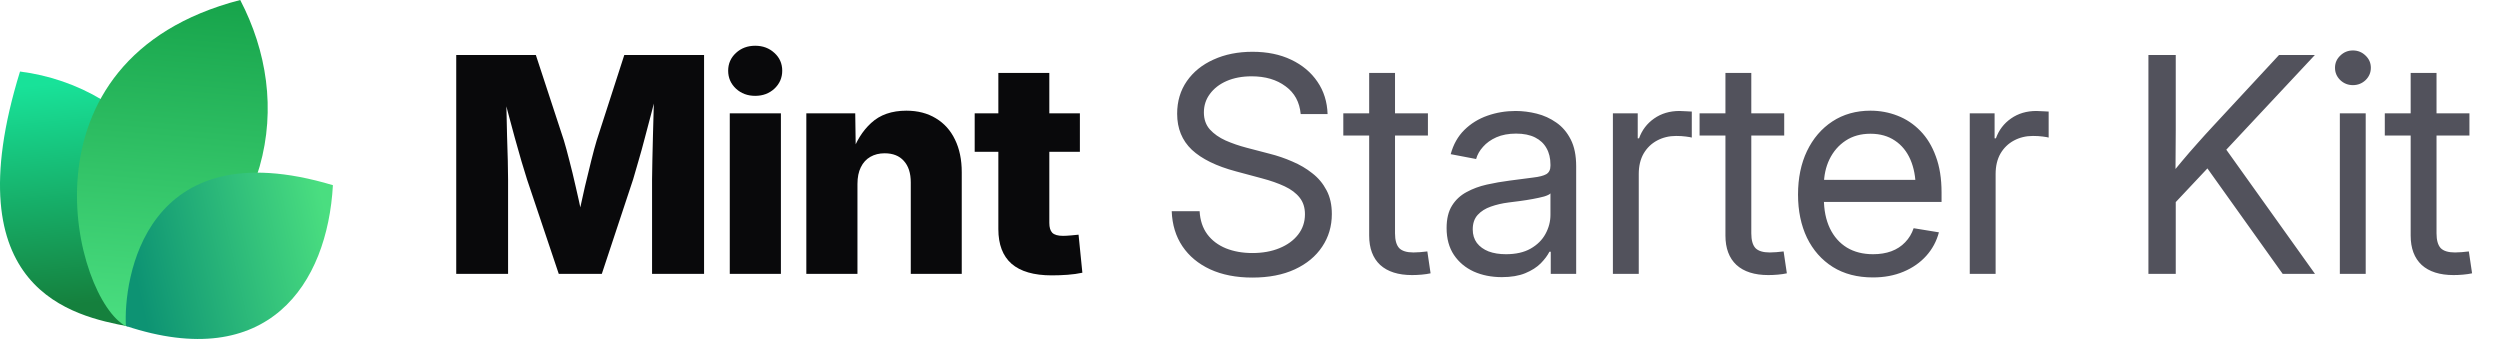
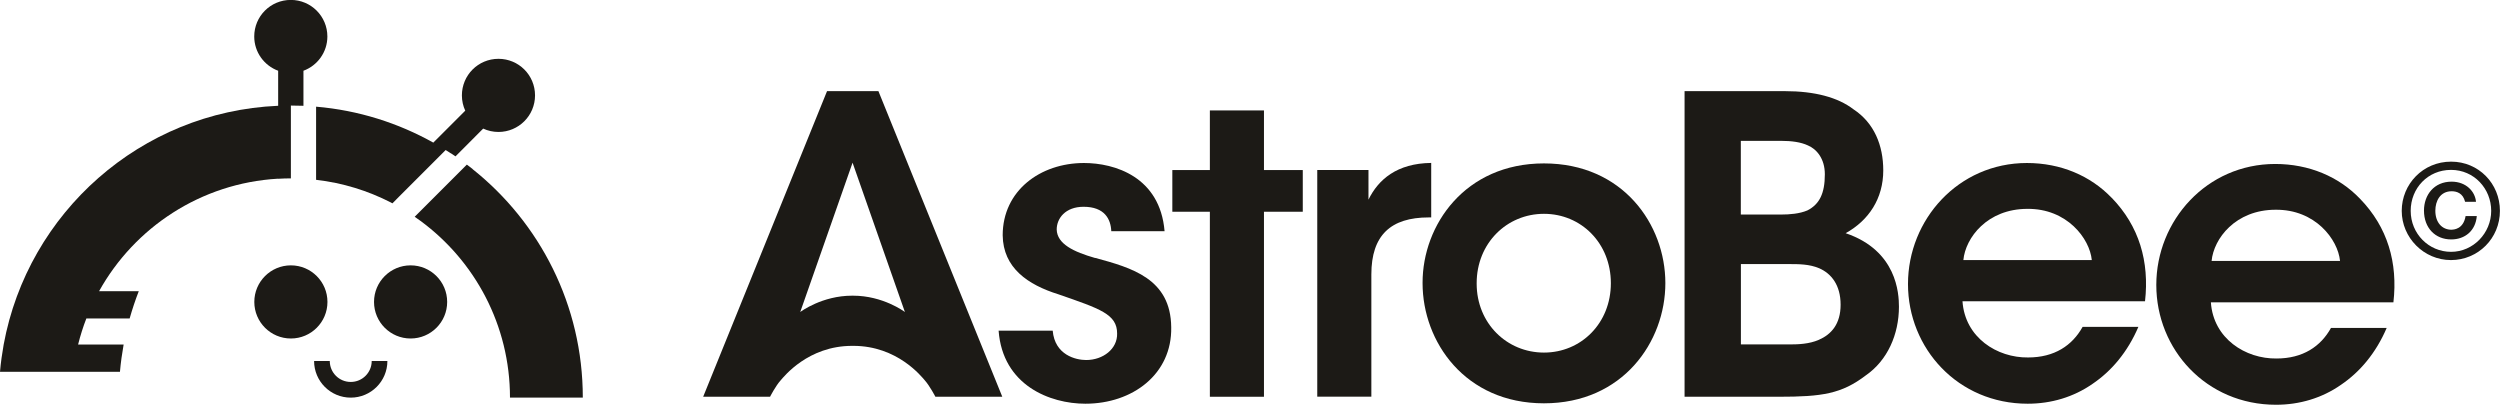
- <svg xmlns="http://www.w3.org/2000/svg" width="177" height="24" viewBox="0 0 177 24" fill="none">
-   <path d="M9.061 23.108C5.268 22.377 -3.391 20.627 1.417 5.064C9.634 6.099 16.973 14.064 9.061 23.108Z" fill="url(#paint0_linear_17557_2020)" />
-   <path d="M8.919 23.094C5.276 21.222 0.784 4.209 17.007 0C20.757 7.193 19.621 16.545 8.919 23.094Z" fill="url(#paint1_linear_17557_2020)" />
-   <path d="M8.914 23.079C8.735 19.882 10.159 9.085 23.57 13.111C23.181 20.123 18.984 26.418 8.914 23.079Z" fill="url(#paint2_linear_17557_2020)" />
-   <path d="M32.301 19.392V3.894H37.938L39.925 9.948C40.036 10.315 40.164 10.787 40.31 11.362C40.462 11.938 40.611 12.552 40.757 13.204C40.91 13.855 41.048 14.483 41.173 15.086C41.305 15.682 41.412 16.192 41.495 16.615H40.695C40.771 16.192 40.871 15.682 40.996 15.086C41.128 14.49 41.267 13.866 41.412 13.214C41.565 12.562 41.714 11.948 41.86 11.373C42.005 10.79 42.133 10.315 42.244 9.948L44.2 3.894H49.848V19.392H46.166V12.704C46.166 12.357 46.173 11.917 46.187 11.383C46.2 10.849 46.214 10.27 46.228 9.646C46.249 9.022 46.266 8.391 46.28 7.753C46.301 7.115 46.311 6.519 46.311 5.964H46.623C46.485 6.561 46.332 7.181 46.166 7.826C45.999 8.471 45.833 9.102 45.666 9.719C45.507 10.336 45.351 10.901 45.198 11.414C45.053 11.928 44.928 12.357 44.824 12.704L42.608 19.392H39.561L37.314 12.704C37.203 12.357 37.072 11.928 36.919 11.414C36.773 10.901 36.614 10.34 36.441 9.729C36.274 9.112 36.104 8.481 35.931 7.836C35.764 7.192 35.608 6.567 35.463 5.964H35.827C35.834 6.512 35.844 7.105 35.858 7.743C35.872 8.374 35.886 9.005 35.9 9.636C35.92 10.26 35.938 10.839 35.952 11.373C35.965 11.907 35.972 12.351 35.972 12.704V19.392H32.301ZM51.668 19.392V8.024H55.288V19.392H51.668ZM53.468 6.786C52.927 6.786 52.473 6.616 52.105 6.276C51.738 5.93 51.554 5.507 51.554 5.007C51.554 4.508 51.738 4.088 52.105 3.749C52.473 3.409 52.927 3.239 53.468 3.239C54.009 3.239 54.463 3.409 54.83 3.749C55.198 4.082 55.382 4.501 55.382 5.007C55.382 5.507 55.198 5.93 54.83 6.276C54.463 6.616 54.009 6.786 53.468 6.786ZM60.708 13.027V19.392H57.088V8.024H60.551L60.593 10.967H60.281C60.593 10.024 61.061 9.268 61.685 8.7C62.309 8.124 63.138 7.836 64.171 7.836C64.975 7.836 65.672 8.017 66.262 8.377C66.851 8.731 67.302 9.234 67.614 9.885C67.933 10.537 68.092 11.307 68.092 12.194V19.392H64.483V12.912C64.483 12.26 64.32 11.754 63.994 11.394C63.675 11.033 63.221 10.853 62.632 10.853C62.25 10.853 61.914 10.936 61.623 11.102C61.332 11.269 61.106 11.515 60.947 11.841C60.787 12.16 60.708 12.555 60.708 13.027ZM76.456 8.024V10.749H69.008V8.024H76.456ZM70.683 5.163H74.292V15.783C74.292 16.102 74.361 16.334 74.5 16.48C74.646 16.625 74.899 16.698 75.259 16.698C75.405 16.698 75.596 16.688 75.831 16.667C76.074 16.646 76.251 16.629 76.362 16.615L76.632 19.309C76.313 19.378 75.963 19.427 75.582 19.455C75.207 19.482 74.836 19.496 74.469 19.496C73.2 19.496 72.25 19.222 71.619 18.674C70.995 18.127 70.683 17.308 70.683 16.22V5.163Z" fill="#09090B" />
-   <path d="M88.667 19.652C87.523 19.652 86.528 19.458 85.682 19.07C84.843 18.681 84.188 18.137 83.716 17.437C83.245 16.736 82.992 15.908 82.957 14.951H84.933C84.968 15.596 85.148 16.14 85.474 16.584C85.8 17.021 86.24 17.354 86.795 17.582C87.35 17.804 87.974 17.915 88.667 17.915C89.388 17.915 90.026 17.801 90.581 17.572C91.143 17.343 91.583 17.024 91.902 16.615C92.228 16.199 92.391 15.717 92.391 15.169C92.391 14.698 92.266 14.306 92.017 13.994C91.767 13.675 91.413 13.408 90.956 13.193C90.498 12.978 89.954 12.787 89.323 12.621L87.502 12.132C86.123 11.765 85.082 11.255 84.382 10.603C83.689 9.944 83.342 9.095 83.342 8.055C83.342 7.174 83.571 6.404 84.028 5.746C84.486 5.087 85.117 4.577 85.921 4.217C86.726 3.849 87.645 3.666 88.678 3.666C89.718 3.666 90.63 3.853 91.413 4.227C92.204 4.602 92.824 5.122 93.275 5.787C93.726 6.446 93.965 7.209 93.993 8.076H92.089C92.013 7.23 91.656 6.574 91.018 6.11C90.387 5.638 89.586 5.403 88.615 5.403C87.95 5.403 87.36 5.513 86.847 5.735C86.341 5.957 85.946 6.262 85.661 6.651C85.377 7.032 85.235 7.469 85.235 7.961C85.235 8.447 85.377 8.849 85.661 9.168C85.946 9.48 86.317 9.74 86.774 9.948C87.232 10.149 87.724 10.319 88.251 10.457L89.884 10.884C90.439 11.023 90.977 11.206 91.496 11.435C92.023 11.657 92.495 11.934 92.911 12.267C93.334 12.593 93.67 12.995 93.92 13.474C94.17 13.945 94.294 14.504 94.294 15.149C94.294 16.015 94.066 16.788 93.608 17.468C93.157 18.148 92.512 18.681 91.673 19.07C90.834 19.458 89.832 19.652 88.667 19.652ZM101.097 8.024V9.594H95.106V8.024H101.097ZM96.937 5.163H98.767V16.521C98.767 17 98.865 17.347 99.059 17.562C99.26 17.77 99.6 17.874 100.078 17.874C100.21 17.874 100.366 17.867 100.546 17.853C100.733 17.832 100.903 17.815 101.056 17.801L101.285 19.351C101.097 19.392 100.886 19.423 100.65 19.444C100.414 19.465 100.189 19.475 99.974 19.475C98.996 19.475 98.244 19.236 97.717 18.758C97.197 18.272 96.937 17.579 96.937 16.677V5.163ZM106.33 19.621C105.595 19.621 104.932 19.489 104.343 19.226C103.754 18.955 103.285 18.564 102.939 18.05C102.592 17.53 102.419 16.896 102.419 16.147C102.419 15.495 102.547 14.965 102.804 14.556C103.06 14.146 103.403 13.828 103.833 13.599C104.263 13.363 104.742 13.186 105.269 13.068C105.796 12.95 106.333 12.857 106.881 12.787C107.574 12.69 108.132 12.617 108.555 12.569C108.978 12.52 109.287 12.441 109.481 12.33C109.675 12.212 109.772 12.014 109.772 11.737V11.654C109.772 11.203 109.679 10.815 109.492 10.489C109.311 10.163 109.041 9.91 108.68 9.729C108.32 9.549 107.872 9.459 107.338 9.459C106.805 9.459 106.34 9.546 105.945 9.719C105.556 9.892 105.241 10.118 104.998 10.395C104.755 10.665 104.593 10.953 104.509 11.258L102.71 10.915C102.897 10.222 103.22 9.65 103.677 9.199C104.135 8.748 104.679 8.412 105.31 8.19C105.941 7.968 106.607 7.857 107.307 7.857C107.8 7.857 108.295 7.92 108.795 8.044C109.301 8.169 109.765 8.381 110.188 8.679C110.611 8.97 110.951 9.369 111.208 9.875C111.464 10.374 111.593 11.005 111.593 11.768V19.392H109.793V17.822H109.7C109.568 18.085 109.363 18.359 109.086 18.643C108.809 18.921 108.444 19.153 107.994 19.34C107.543 19.527 106.988 19.621 106.33 19.621ZM106.621 17.998C107.321 17.998 107.904 17.867 108.368 17.603C108.84 17.333 109.19 16.986 109.419 16.563C109.654 16.133 109.772 15.682 109.772 15.211V13.692C109.703 13.769 109.554 13.841 109.325 13.911C109.096 13.973 108.829 14.032 108.524 14.088C108.226 14.143 107.921 14.192 107.609 14.233C107.304 14.275 107.033 14.309 106.798 14.337C106.354 14.393 105.938 14.49 105.549 14.628C105.168 14.76 104.86 14.954 104.624 15.211C104.388 15.467 104.27 15.811 104.27 16.241C104.27 16.615 104.367 16.934 104.561 17.198C104.762 17.461 105.04 17.662 105.393 17.801C105.747 17.933 106.156 17.998 106.621 17.998ZM114.193 19.392V8.024H115.951V9.792H116.045C116.253 9.209 116.61 8.741 117.116 8.388C117.622 8.034 118.219 7.857 118.905 7.857C119.058 7.857 119.217 7.864 119.384 7.878C119.55 7.885 119.682 7.892 119.779 7.899V9.74C119.716 9.719 119.578 9.695 119.363 9.667C119.155 9.639 118.922 9.625 118.666 9.625C118.174 9.625 117.726 9.733 117.324 9.948C116.922 10.163 116.603 10.471 116.367 10.874C116.138 11.276 116.024 11.758 116.024 12.319V19.392H114.193ZM126.322 8.024V9.594H120.33V8.024H126.322ZM122.161 5.163H123.992V16.521C123.992 17 124.089 17.347 124.283 17.562C124.484 17.77 124.824 17.874 125.302 17.874C125.434 17.874 125.59 17.867 125.77 17.853C125.958 17.832 126.127 17.815 126.28 17.801L126.509 19.351C126.322 19.392 126.11 19.423 125.874 19.444C125.639 19.465 125.413 19.475 125.198 19.475C124.221 19.475 123.468 19.236 122.941 18.758C122.421 18.272 122.161 17.579 122.161 16.677V5.163ZM132.604 19.642C131.502 19.642 130.555 19.396 129.765 18.903C128.974 18.404 128.364 17.714 127.934 16.834C127.511 15.946 127.3 14.927 127.3 13.775C127.3 12.611 127.511 11.584 127.934 10.697C128.364 9.802 128.964 9.102 129.734 8.596C130.51 8.089 131.408 7.836 132.428 7.836C133.1 7.836 133.738 7.954 134.341 8.19C134.952 8.426 135.489 8.783 135.954 9.261C136.425 9.74 136.793 10.343 137.056 11.071C137.327 11.792 137.462 12.645 137.462 13.63V14.296H128.433V12.735H136.463L135.631 13.297C135.631 12.541 135.506 11.876 135.257 11.3C135.007 10.725 134.643 10.277 134.165 9.958C133.686 9.632 133.107 9.469 132.428 9.469C131.748 9.469 131.162 9.632 130.67 9.958C130.177 10.284 129.796 10.725 129.526 11.279C129.262 11.827 129.13 12.441 129.13 13.12V14.046C129.13 14.864 129.273 15.572 129.557 16.168C129.841 16.757 130.243 17.211 130.763 17.53C131.283 17.842 131.901 17.998 132.615 17.998C133.093 17.998 133.523 17.929 133.905 17.79C134.293 17.645 134.619 17.433 134.882 17.156C135.153 16.879 135.354 16.546 135.486 16.157L137.275 16.449C137.108 17.08 136.81 17.634 136.38 18.113C135.95 18.591 135.413 18.966 134.768 19.236C134.123 19.507 133.402 19.642 132.604 19.642ZM139.459 19.392V8.024H141.217V9.792H141.311C141.519 9.209 141.876 8.741 142.382 8.388C142.888 8.034 143.485 7.857 144.171 7.857C144.324 7.857 144.483 7.864 144.649 7.878C144.816 7.885 144.948 7.892 145.045 7.899V9.74C144.982 9.719 144.844 9.695 144.629 9.667C144.421 9.639 144.188 9.625 143.932 9.625C143.439 9.625 142.992 9.733 142.59 9.948C142.188 10.163 141.869 10.471 141.633 10.874C141.404 11.276 141.29 11.758 141.29 12.319V19.392H139.459ZM153.429 14.961V12.715C153.783 12.257 154.136 11.82 154.49 11.404C154.844 10.981 155.204 10.565 155.572 10.156C155.939 9.74 156.314 9.327 156.695 8.918L161.355 3.894H163.893L157.277 10.967H157.184L153.429 14.961ZM152.108 19.392V3.894H154.043V9.241L154.022 12.559L154.043 13.505V19.392H152.108ZM161.615 19.392L155.967 11.477L157.173 9.969L163.903 19.392H161.615ZM165.661 19.392V8.024H167.492V19.392H165.661ZM166.587 6.027C166.24 6.027 165.942 5.909 165.692 5.673C165.443 5.43 165.318 5.139 165.318 4.799C165.318 4.459 165.443 4.172 165.692 3.936C165.942 3.693 166.24 3.572 166.587 3.572C166.934 3.572 167.232 3.693 167.482 3.936C167.731 4.172 167.856 4.459 167.856 4.799C167.856 5.139 167.731 5.43 167.482 5.673C167.232 5.909 166.934 6.027 166.587 6.027ZM174.836 8.024V9.594H168.844V8.024H174.836ZM170.675 5.163H172.506V16.521C172.506 17 172.603 17.347 172.797 17.562C172.998 17.77 173.338 17.874 173.816 17.874C173.948 17.874 174.104 17.867 174.284 17.853C174.472 17.832 174.641 17.815 174.794 17.801L175.023 19.351C174.836 19.392 174.624 19.423 174.388 19.444C174.153 19.465 173.927 19.475 173.712 19.475C172.735 19.475 171.982 19.236 171.455 18.758C170.935 18.272 170.675 17.579 170.675 16.677V5.163Z" fill="#52525C" />
+ <svg xmlns="http://www.w3.org/2000/svg" id="Layer_2" data-name="Layer 2" viewBox="0 0 312.41 50.57">
  <defs>
-     <linearGradient id="paint0_linear_17557_2020" x1="3.776" y1="5.916" x2="5.232" y2="21.559" gradientUnits="userSpaceOnUse">
-       <stop stop-color="#18E299" />
-       <stop offset="1" stop-color="#15803D" />
-     </linearGradient>
-     <linearGradient id="paint1_linear_17557_2020" x1="12.171" y1="-0.718" x2="10.19" y2="22.983" gradientUnits="userSpaceOnUse">
-       <stop stop-color="#16A34A" />
-       <stop offset="1" stop-color="#4ADE80" />
-     </linearGradient>
-     <linearGradient id="paint2_linear_17557_2020" x1="23.133" y1="15.353" x2="9.338" y2="18.52" gradientUnits="userSpaceOnUse">
-       <stop stop-color="#4ADE80" />
-       <stop offset="1" stop-color="#0D9373" />
-     </linearGradient>
+     <style>
+       .cls-1 {
+         fill: #1c1a16;
+       }
+     </style>
  </defs>
+   <g id="Layer_1-2" data-name="Layer 1">
+     <path class="cls-1" d="M34.74,22.34h.03c.52-.03,1.05-.05,1.58-.05v-9.1c.53,0,1.05.01,1.57.03h0v-4.38c1.74-.64,2.99-2.31,2.99-4.28,0-2.52-2.04-4.57-4.57-4.57s-4.57,2.04-4.57,4.57c0,1.97,1.25,3.64,2.99,4.28v4.38s0,0,0,0h0s-.02,0-.03,0C17.57,13.97,3.49,26.58.46,43.05c-.2,1.12-.36,2.25-.46,3.41h14.99c.1-1.15.26-2.29.46-3.41h-5.69c.28-1.11.62-2.2,1.03-3.25h5.41c.33-1.16.71-2.3,1.14-3.41h-4.96c4.43-7.97,12.72-13.5,22.35-14.06Z" />
+     <path class="cls-1" d="M59.06,21.12c-.24-.19-.48-.37-.72-.55l-6.52,6.52c.25.17.5.35.75.53,6.77,4.99,11.16,13.02,11.16,22.07h9.1c0-11.57-5.38-21.87-13.78-28.56Z" />
+     <circle class="cls-1" cx="36.35" cy="37.73" r="4.57" />
+     <circle class="cls-1" cx="51.31" cy="37.73" r="4.57" />
+     <path class="cls-1" d="M54.18,17.84c-4.41-2.47-9.38-4.06-14.68-4.51v9.14c3.32.38,6.47,1.36,9.32,2.82.08.04.15.08.22.12l.86-.87,5.79-5.79s.02,0,.02.01c.2.13.41.26.61.39,0,0,0,0,.02,0,.2.13.39.26.58.39l3.46-3.47h0c.58.27,1.23.42,1.91.42,2.52,0,4.57-2.04,4.57-4.57s-2.04-4.57-4.57-4.57-4.57,2.04-4.57,4.57c0,.68.15,1.33.42,1.91h0s-3.99,3.99-3.99,3.99Z" />
+     <path class="cls-1" d="M43.83,47.73c-1.45,0-2.62-1.17-2.62-2.62h-1.96c0,2.53,2.05,4.58,4.58,4.58s4.58-2.05,4.58-4.58h-1.96c0,1.45-1.17,2.62-2.62,2.62Z" />
+     <path class="cls-1" d="M136.85,32.24c-2.68-.77-4.75-1.75-4.8-3.56,0-1.39,1.08-2.84,3.36-2.84,2.63,0,3.4,1.55,3.46,3.05h6.66c-.57-6.81-6.25-8.52-10.07-8.52-5.47,0-10.16,3.46-10.16,9.03.05,4.08,3.15,6.19,6.97,7.38,5.21,1.81,7.33,2.48,7.33,4.9.05,1.91-1.75,3.31-3.87,3.31-1.29,0-3.92-.62-4.18-3.67h-6.76c.51,6.86,6.45,9.13,10.84,9.13,5.93,0,10.84-3.72,10.73-9.55-.05-6.09-4.95-7.43-9.49-8.67Z" />
+     <path class="cls-1" d="M157.95,21.25v-7.45h-6.76v7.45h-4.69v5.21h4.69v23.12h6.76v-23.12h4.85v-5.21h-4.85Z" />
+     <path class="cls-1" d="M171.01,24.96v-3.72h-6.4v28.33h6.76v-15.28c0-4.9,2.43-7.12,7.17-7.12h.31v-6.81c-4.28.05-6.61,2.07-7.84,4.59Z" />
+     <path class="cls-1" d="M192.94,20.42c-9.86,0-15.17,7.69-15.17,14.91v.05c0,7.33,5.31,15.02,15.17,15.02s15.17-7.69,15.17-15.02-5.31-14.96-15.17-14.96ZM192.94,44.06c-4.64,0-8.41-3.66-8.41-8.62v-.05c0-5,3.77-8.67,8.41-8.67s8.36,3.66,8.36,8.67-3.72,8.67-8.36,8.67Z" />
+     <path class="cls-1" d="M263.87,24.71c-2.63-2.74-6.35-4.34-10.58-4.34-8.57,0-14.86,7.07-14.86,15.12s6.24,14.96,14.96,14.96c2.94,0,5.73-.83,8.1-2.48,2.37-1.6,4.38-3.97,5.73-7.12h-6.97c-1.29,2.32-3.51,3.82-6.81,3.82-3.87.05-7.89-2.48-8.2-7.02h22.81c.56-4.95-.72-9.39-4.18-12.95ZM245.35,32.5c.26-2.79,2.99-6.4,8-6.4,4.95-.05,7.79,3.71,8.05,6.4h-16.05Z" />
+     <path class="cls-1" d="M294.9,24.82c-2.63-2.74-6.35-4.33-10.58-4.33-8.56,0-14.86,7.07-14.86,15.12s6.24,14.97,14.96,14.97c2.94,0,5.73-.83,8.1-2.48,2.37-1.6,4.38-3.97,5.73-7.12h-6.96c-1.29,2.32-3.51,3.82-6.81,3.82-3.87.05-7.89-2.48-8.2-7.02h22.81c.57-4.95-.72-9.39-4.18-12.95ZM276.37,32.61c.26-2.79,2.99-6.4,8-6.4,4.95-.05,7.79,3.71,8.05,6.4h-16.05Z" />
+     <path class="cls-1" d="M308.12,27.01c-.27,1.65-1.49,1.7-1.75,1.7-1.25,0-2.04-.95-2.04-2.38,0-1.22.61-2.43,2.04-2.43.61,0,1.41.22,1.68,1.32h1.36c-.1-1.27-1.22-2.52-3.05-2.52-2.2,0-3.45,1.67-3.45,3.61,0,2.18,1.41,3.61,3.4,3.61,1.73,0,3.05-1.09,3.2-2.92h-1.4ZM308.12,27.01c-.27,1.65-1.49,1.7-1.75,1.7-1.25,0-2.04-.95-2.04-2.38,0-1.22.61-2.43,2.04-2.43.61,0,1.41.22,1.68,1.32h1.36c-.1-1.27-1.22-2.52-3.05-2.52-2.2,0-3.45,1.67-3.45,3.61,0,2.18,1.41,3.61,3.4,3.61,1.73,0,3.05-1.09,3.2-2.92h-1.4ZM308.12,27.01c-.27,1.65-1.49,1.7-1.75,1.7-1.25,0-2.04-.95-2.04-2.38,0-1.22.61-2.43,2.04-2.43.61,0,1.41.22,1.68,1.32h1.36c-.1-1.27-1.22-2.52-3.05-2.52-2.2,0-3.45,1.67-3.45,3.61,0,2.18,1.41,3.61,3.4,3.61,1.73,0,3.05-1.09,3.2-2.92h-1.4ZM308.12,27.01c-.27,1.65-1.49,1.7-1.75,1.7-1.25,0-2.04-.95-2.04-2.38,0-1.22.61-2.43,2.04-2.43.61,0,1.41.22,1.68,1.32h1.36c-.1-1.27-1.22-2.52-3.05-2.52-2.2,0-3.45,1.67-3.45,3.61,0,2.18,1.41,3.61,3.4,3.61,1.73,0,3.05-1.09,3.2-2.92h-1.4ZM308.12,27.01c-.27,1.65-1.49,1.7-1.75,1.7-1.25,0-2.04-.95-2.04-2.38,0-1.22.61-2.43,2.04-2.43.61,0,1.41.22,1.68,1.32h1.36c-.1-1.27-1.22-2.52-3.05-2.52-2.2,0-3.45,1.67-3.45,3.61,0,2.18,1.41,3.61,3.4,3.61,1.73,0,3.05-1.09,3.2-2.92h-1.4ZM308.12,27.01c-.27,1.65-1.49,1.7-1.75,1.7-1.25,0-2.04-.95-2.04-2.38,0-1.22.61-2.43,2.04-2.43.61,0,1.41.22,1.68,1.32h1.36c-.1-1.27-1.22-2.52-3.05-2.52-2.2,0-3.45,1.67-3.45,3.61,0,2.18,1.41,3.61,3.4,3.61,1.73,0,3.05-1.09,3.2-2.92h-1.4ZM308.12,27.01c-.27,1.65-1.49,1.7-1.75,1.7-1.25,0-2.04-.95-2.04-2.38,0-1.22.61-2.43,2.04-2.43.61,0,1.41.22,1.68,1.32h1.36c-.1-1.27-1.22-2.52-3.05-2.52-2.2,0-3.45,1.67-3.45,3.61,0,2.18,1.41,3.61,3.4,3.61,1.73,0,3.05-1.09,3.2-2.92h-1.4ZM308.12,27.01c-.27,1.65-1.49,1.7-1.75,1.7-1.25,0-2.04-.95-2.04-2.38,0-1.22.61-2.43,2.04-2.43.61,0,1.41.22,1.68,1.32h1.36c-.1-1.27-1.22-2.52-3.05-2.52-2.2,0-3.45,1.67-3.45,3.61,0,2.18,1.41,3.61,3.4,3.61,1.73,0,3.05-1.09,3.2-2.92h-1.4ZM308.12,27.01c-.27,1.65-1.49,1.7-1.75,1.7-1.25,0-2.04-.95-2.04-2.38,0-1.22.61-2.43,2.04-2.43.61,0,1.41.22,1.68,1.32h1.36c-.1-1.27-1.22-2.52-3.05-2.52-2.2,0-3.45,1.67-3.45,3.61,0,2.18,1.41,3.61,3.4,3.61,1.73,0,3.05-1.09,3.2-2.92h-1.4ZM308.12,27.01c-.27,1.65-1.49,1.7-1.75,1.7-1.25,0-2.04-.95-2.04-2.38,0-1.22.61-2.43,2.04-2.43.61,0,1.41.22,1.68,1.32h1.36c-.1-1.27-1.22-2.52-3.05-2.52-2.2,0-3.45,1.67-3.45,3.61,0,2.18,1.41,3.61,3.4,3.61,1.73,0,3.05-1.09,3.2-2.92h-1.4ZM306.32,20.2h-.02c-3.52,0-6.17,2.81-6.17,6.15s2.75,6.15,6.15,6.15,6.12-2.73,6.12-6.15-2.67-6.15-6.09-6.15ZM306.29,31.47c-2.78,0-5.04-2.26-5.04-5.12s2.17-5.12,5.03-5.12h.02c2.86,0,5.01,2.34,5.01,5.12s-2.25,5.12-5.01,5.12ZM306.37,28.71c-1.25,0-2.04-.95-2.04-2.38,0-1.22.61-2.43,2.04-2.43.61,0,1.41.22,1.68,1.32h1.36c-.1-1.27-1.22-2.52-3.05-2.52-2.2,0-3.45,1.67-3.45,3.61,0,2.18,1.41,3.61,3.4,3.61,1.73,0,3.05-1.09,3.2-2.92h-1.4c-.27,1.65-1.49,1.7-1.75,1.7ZM308.12,27.01c-.27,1.65-1.49,1.7-1.75,1.7-1.25,0-2.04-.95-2.04-2.38,0-1.22.61-2.43,2.04-2.43.61,0,1.41.22,1.68,1.32h1.36c-.1-1.27-1.22-2.52-3.05-2.52-2.2,0-3.45,1.67-3.45,3.61,0,2.18,1.41,3.61,3.4,3.61,1.73,0,3.05-1.09,3.2-2.92h-1.4ZM308.12,27.01c-.27,1.65-1.49,1.7-1.75,1.7-1.25,0-2.04-.95-2.04-2.38,0-1.22.61-2.43,2.04-2.43.61,0,1.41.22,1.68,1.32h1.36c-.1-1.27-1.22-2.52-3.05-2.52-2.2,0-3.45,1.67-3.45,3.61,0,2.18,1.41,3.61,3.4,3.61,1.73,0,3.05-1.09,3.2-2.92h-1.4ZM308.12,27.01c-.27,1.65-1.49,1.7-1.75,1.7-1.25,0-2.04-.95-2.04-2.38,0-1.22.61-2.43,2.04-2.43.61,0,1.41.22,1.68,1.32h1.36c-.1-1.27-1.22-2.52-3.05-2.52-2.2,0-3.45,1.67-3.45,3.61,0,2.18,1.41,3.61,3.4,3.61,1.73,0,3.05-1.09,3.2-2.92h-1.4ZM308.12,27.01c-.27,1.65-1.49,1.7-1.75,1.7-1.25,0-2.04-.95-2.04-2.38,0-1.22.61-2.43,2.04-2.43.61,0,1.41.22,1.68,1.32h1.36c-.1-1.27-1.22-2.52-3.05-2.52-2.2,0-3.45,1.67-3.45,3.61,0,2.18,1.41,3.61,3.4,3.61,1.73,0,3.05-1.09,3.2-2.92h-1.4ZM308.12,27.01c-.27,1.65-1.49,1.7-1.75,1.7-1.25,0-2.04-.95-2.04-2.38,0-1.22.61-2.43,2.04-2.43.61,0,1.41.22,1.68,1.32h1.36c-.1-1.27-1.22-2.52-3.05-2.52-2.2,0-3.45,1.67-3.45,3.61,0,2.18,1.41,3.61,3.4,3.61,1.73,0,3.05-1.09,3.2-2.92h-1.4ZM308.12,27.01c-.27,1.65-1.49,1.7-1.75,1.7-1.25,0-2.04-.95-2.04-2.38,0-1.22.61-2.43,2.04-2.43.61,0,1.41.22,1.68,1.32h1.36c-.1-1.27-1.22-2.52-3.05-2.52-2.2,0-3.45,1.67-3.45,3.61,0,2.18,1.41,3.61,3.4,3.61,1.73,0,3.05-1.09,3.2-2.92h-1.4ZM308.12,27.01c-.27,1.65-1.49,1.7-1.75,1.7-1.25,0-2.04-.95-2.04-2.38,0-1.22.61-2.43,2.04-2.43.61,0,1.41.22,1.68,1.32h1.36c-.1-1.27-1.22-2.52-3.05-2.52-2.2,0-3.45,1.67-3.45,3.61,0,2.18,1.41,3.61,3.4,3.61,1.73,0,3.05-1.09,3.2-2.92h-1.4ZM308.12,27.01c-.27,1.65-1.49,1.7-1.75,1.7-1.25,0-2.04-.95-2.04-2.38,0-1.22.61-2.43,2.04-2.43.61,0,1.41.22,1.68,1.32h1.36c-.1-1.27-1.22-2.52-3.05-2.52-2.2,0-3.45,1.67-3.45,3.61,0,2.18,1.41,3.61,3.4,3.61,1.73,0,3.05-1.09,3.2-2.92h-1.4Z" />
+     <path class="cls-1" d="M109.75,11.39h-6.4l-15.48,38.19h8.36s.68-1.34,1.33-2.06c.4-.45,3.42-4.3,8.92-4.3.03,0,.05,0,.08,0,.02,0,.05,0,.08,0,5.5,0,8.51,3.84,8.92,4.3.64.72,1.33,2.06,1.33,2.06h8.36l-15.48-38.19ZM106.63,36.95s-.05,0-.08,0c-.02,0-.05,0-.08,0-3.72,0-6.39,1.98-6.47,2.04l6.54-18.66h0s0,0,0,0l6.54,18.66c-.08-.06-2.75-2.04-6.47-2.04Z" />
+     <path class="cls-1" d="M210.51,11.39h12.54c3.72,0,6.61.77,8.57,2.27,2.58,1.7,3.72,4.49,3.72,7.64,0,3.51-1.81,6.24-4.7,7.84,6.4,2.17,6.66,7.53,6.66,9.19,0,3.46-1.44,6.71-4.13,8.57-3.04,2.32-5.47,2.68-10.89,2.68h-11.77V11.39ZM217.55,26.81h5.02c1.08,0,2.32-.1,3.3-.52,1.5-.77,2.17-2.12,2.17-4.51,0-1.96-1.03-3.15-2.12-3.61-.88-.41-2.01-.57-3.41-.57h-4.97v9.21ZM217.55,43.04h6.17c.98,0,2.37-.05,3.56-.57,1.55-.67,2.73-1.96,2.73-4.39s-1.14-3.89-2.68-4.56c-1.24-.52-2.53-.52-3.87-.52h-5.91v10.03Z" />
+   </g>
</svg>
